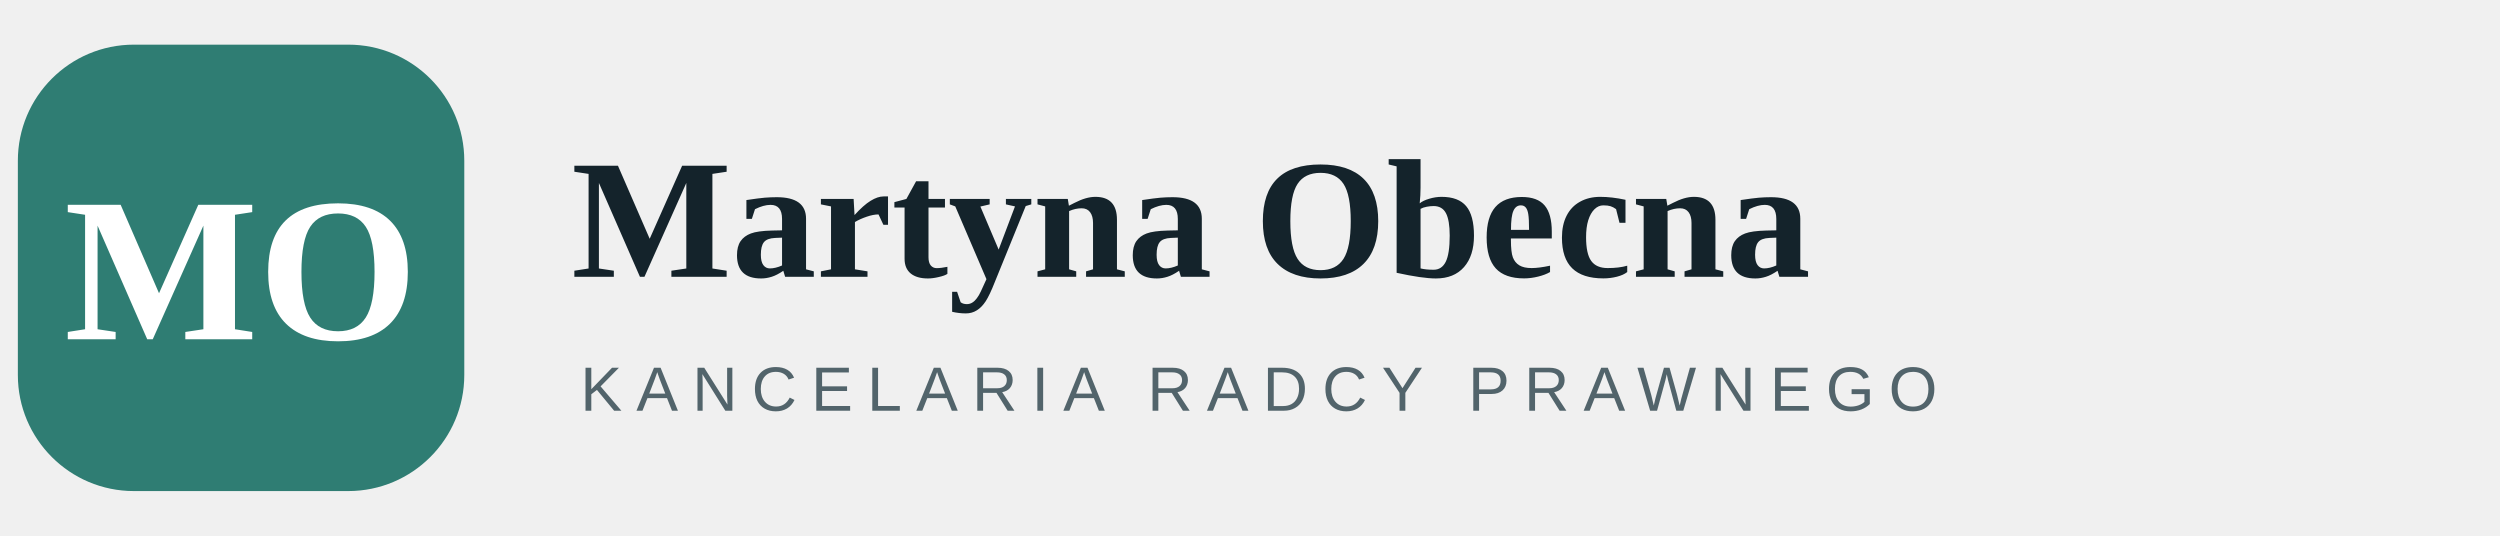
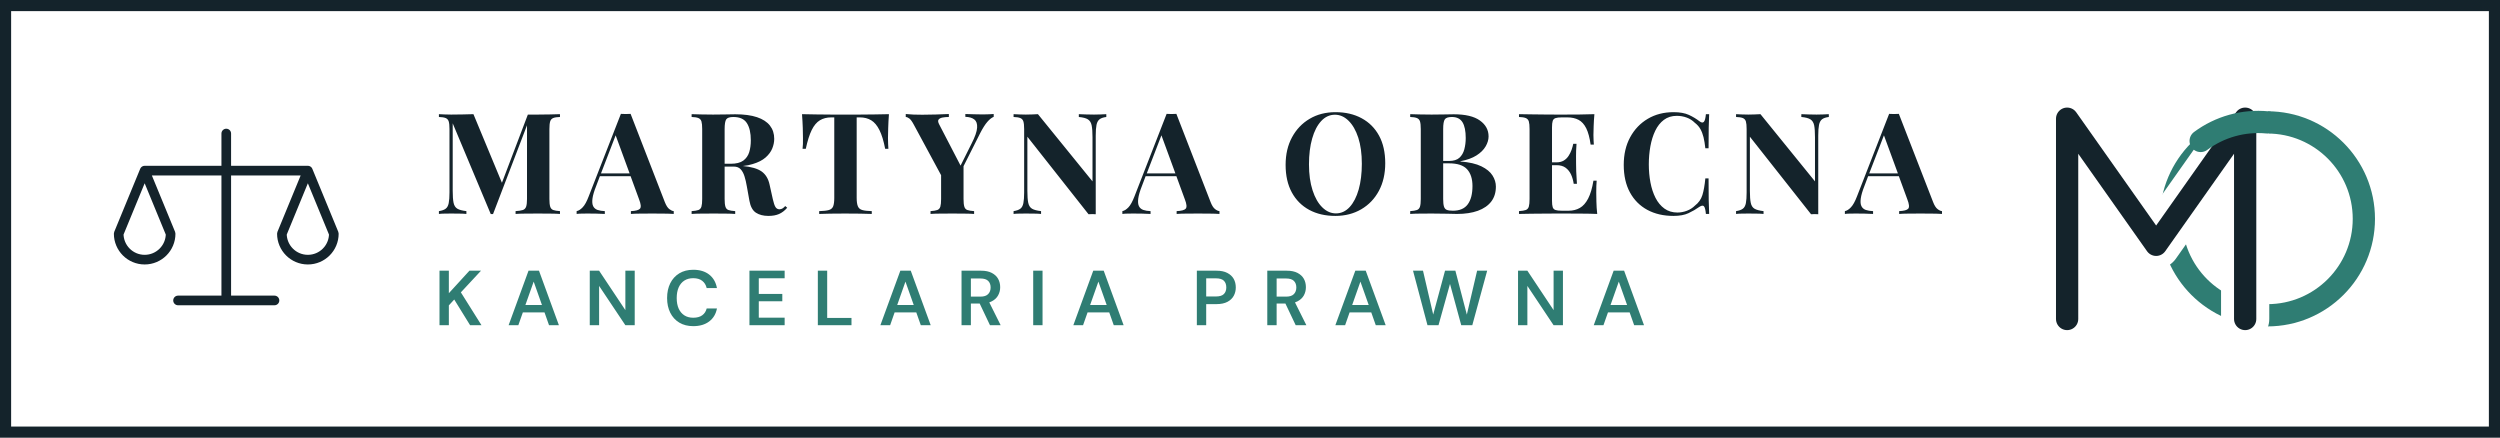
- <svg xmlns="http://www.w3.org/2000/svg" viewBox="0 0 560 120" role="img" aria-label="Martyna Obecna – Kancelaria Radcy Prawnego">
-   <rect x="4" y="10" width="100" height="100" rx="26" fill="#2F7D73" />
-   <text x="54" y="76" text-anchor="middle" font-family="Georgia, 'Times New Roman', serif" font-size="46" font-weight="700" fill="#ffffff">MO</text>
-   <text x="128" y="62" font-family="Georgia, 'Times New Roman', serif" font-size="38" font-weight="700" fill="#14232B">Martyna Obecna</text>
-   <text x="130" y="92" font-family="Arial, Helvetica, sans-serif" font-size="14" letter-spacing="3.2" fill="#52646B">KANCELARIA RADCY PRAWNEGO</text>
+ <svg xmlns="http://www.w3.org/2000/svg" viewBox="0 0 674 118" role="img" aria-label="Martyna Obecna – Kancelaria Prawna">
+   <rect x="1.5" y="1.5" width="671" height="115" fill="#ffffff" stroke="#14232B" stroke-width="3" />
+   <g transform="translate(29 28)">
+     <g fill="none" stroke="#14232B" stroke-width="2.6" stroke-linecap="round" stroke-linejoin="round">
+       <path d="M32 8v44M19 53h26M10 18h44M10 18l-7 17a7 7 0 0 0 14 0zM54 18l-7 17a7 7 0 0 0 14 0z" />
+     </g>
+   </g>
+   <path d="M150.97 30.78L150.97 31.54Q149.76 31.57 149.15 31.82Q148.54 32.07 148.33 32.73Q148.12 33.40 148.12 34.80L148.12 53.65Q148.12 55.02 148.33 55.70Q148.54 56.39 149.15 56.62Q149.76 56.84 150.97 56.92L150.97 57.68Q149.91 57.60 148.29 57.59Q146.68 57.57 145.01 57.57Q143.18 57.57 141.59 57.59Q139.99 57.60 139 57.68L139 56.92Q140.29 56.84 140.96 56.62Q141.62 56.39 141.85 55.70Q142.08 55.02 142.08 53.65L142.08 33.78L132.92 57.72L132.31 57.72L122.05 33.25L122.05 51.45Q122.05 53.54 122.28 54.66Q122.51 55.78 123.29 56.26Q124.07 56.73 125.74 56.92L125.74 57.68Q125.02 57.60 123.84 57.59Q122.66 57.57 121.64 57.57Q120.76 57.57 119.85 57.59Q118.94 57.60 118.33 57.68L118.33 56.92Q119.55 56.73 120.15 56.27Q120.76 55.82 120.97 54.77Q121.18 53.73 121.18 51.90L121.18 34.80Q121.18 33.40 120.97 32.73Q120.76 32.07 120.14 31.82Q119.51 31.57 118.33 31.54L118.33 30.78Q118.94 30.81 119.85 30.85Q120.76 30.89 121.64 30.89Q123.27 30.89 124.85 30.85Q126.42 30.81 127.64 30.78L135.32 49.28L142.31 30.89L145.01 30.89Q146.68 30.89 148.29 30.85Q149.91 30.81 150.97 30.78M170.01 30.70L179.24 54.49Q179.78 55.86 180.44 56.37Q181.11 56.88 181.64 56.92L181.64 57.68Q180.50 57.60 178.96 57.59Q177.42 57.57 175.86 57.57Q174.11 57.57 172.56 57.59Q171 57.60 170.09 57.68L170.09 56.92Q172.02 56.84 172.54 56.26Q173.05 55.67 172.29 53.73L170.01 47.50L161.73 47.50L160.74 50.12Q159.90 52.21 159.73 53.54Q159.56 54.87 159.92 55.59Q160.28 56.31 161.10 56.60Q161.92 56.88 163.06 56.92L163.06 57.68Q161.80 57.60 160.66 57.59Q159.52 57.57 158.34 57.57Q157.51 57.57 156.77 57.59Q156.03 57.60 155.46 57.68L155.46 56.92Q156.25 56.77 157.09 55.89Q157.93 55.02 158.72 52.93L167.39 30.70Q168 30.74 168.70 30.74Q169.40 30.74 170.01 30.70M162.03 46.74L169.74 46.74L165.98 36.48M186.46 31.54L186.46 30.78Q187.41 30.81 189.03 30.85Q190.64 30.89 192.24 30.89Q194.06 30.89 195.77 30.85Q197.48 30.81 198.21 30.81Q201.74 30.81 204.08 31.59Q206.41 32.37 207.57 33.85Q208.73 35.34 208.73 37.43Q208.73 38.72 208.20 40.03Q207.67 41.34 206.40 42.46Q205.12 43.58 202.92 44.23Q201.74 44.61 200.26 44.76Q203.68 45.06 205.35 46.24Q206.98 47.42 207.48 49.78L208.35 53.69Q208.69 55.21 209.07 55.82Q209.45 56.43 210.18 56.43Q210.67 56.39 210.99 56.18Q211.32 55.97 211.70 55.55L212.23 56.01Q211.20 57.19 210.02 57.70Q208.85 58.21 207.17 58.21Q205.12 58.21 203.79 57.34Q202.46 56.46 202.04 54.11L201.36 50.31Q201.09 48.71 200.71 47.52Q200.33 46.32 199.67 45.62Q199 44.91 197.83 44.91L195.36 44.91L195.36 53.65Q195.36 55.02 195.57 55.70Q195.77 56.39 196.38 56.62Q196.99 56.84 198.21 56.92L198.21 57.68Q197.18 57.60 195.62 57.59Q194.06 57.57 192.47 57.57Q190.64 57.57 189.03 57.59Q187.41 57.60 186.46 57.68L186.46 56.92Q187.68 56.84 188.29 56.62Q188.90 56.39 189.11 55.70Q189.31 55.02 189.31 53.65L189.31 34.80Q189.31 33.40 189.11 32.73Q188.90 32.07 188.27 31.82Q187.64 31.57 186.46 31.54M195.36 34.80L195.36 44.15L196.99 44.15Q199.23 44.15 200.39 43.30Q201.55 42.44 201.99 41.02Q202.42 39.59 202.42 37.84Q202.42 34.84 201.36 33.19Q200.30 31.54 197.71 31.54Q196.23 31.54 195.79 32.18Q195.36 32.83 195.36 34.80M239.66 30.78Q239.51 32.71 239.46 34.50Q239.40 36.29 239.40 37.24Q239.40 38.07 239.44 38.83Q239.47 39.59 239.51 40.12L238.64 40.12Q238.03 36.93 237.10 35.07Q236.17 33.21 234.88 32.43Q233.58 31.65 231.84 31.65L230.96 31.65L230.96 53.35Q230.96 54.87 231.29 55.63Q231.61 56.39 232.48 56.63Q233.36 56.88 235.03 56.92L235.03 57.68Q233.85 57.64 231.89 57.60Q229.94 57.57 227.81 57.57Q225.72 57.57 223.86 57.60Q221.99 57.64 220.85 57.68L220.85 56.92Q222.56 56.88 223.44 56.63Q224.31 56.39 224.62 55.63Q224.92 54.87 224.92 53.35L224.92 31.65L224.08 31.65Q222.34 31.65 221.04 32.43Q219.75 33.21 218.84 35.05Q217.93 36.89 217.24 40.12L216.37 40.12Q216.45 39.59 216.47 38.83Q216.48 38.07 216.48 37.24Q216.48 36.29 216.43 34.50Q216.37 32.71 216.22 30.78Q217.97 30.81 220.04 30.85Q222.11 30.89 224.20 30.89L231.76 30.89Q233.81 30.89 235.90 30.85Q237.99 30.81 239.66 30.78M267.90 30.74L267.90 31.50Q267.06 31.84 266.19 32.85Q265.31 33.85 264.25 35.91L259.77 44.80L259.77 53.65Q259.77 55.02 259.98 55.70Q260.18 56.39 260.79 56.62Q261.40 56.84 262.62 56.92L262.62 57.68Q261.59 57.60 259.98 57.59Q258.36 57.57 256.76 57.57Q254.98 57.57 253.38 57.59Q251.79 57.60 250.87 57.68L250.87 56.92Q252.09 56.84 252.70 56.62Q253.31 56.39 253.52 55.70Q253.72 55.02 253.72 53.65L253.72 47.23L246.39 33.66Q245.71 32.37 245.16 31.95Q244.60 31.54 244.19 31.54L244.19 30.74Q245.21 30.85 246.30 30.89Q247.38 30.93 248.67 30.93Q250.34 30.93 252.28 30.87Q254.22 30.81 255.81 30.74L255.81 31.54Q254.86 31.54 254.10 31.69Q253.34 31.84 253.04 32.24Q252.74 32.64 253.19 33.51L258.97 44.65L261.93 38.72Q263.34 35.98 263.43 34.42Q263.53 32.87 262.67 32.20Q261.82 31.54 260.26 31.50L260.26 30.74Q261.55 30.78 262.69 30.81Q263.83 30.85 265.01 30.85Q265.85 30.85 266.59 30.81Q267.33 30.78 267.90 30.74M298.26 30.78L298.26 31.54Q297.04 31.69 296.44 32.16Q295.83 32.64 295.62 33.66Q295.41 34.69 295.41 36.55L295.41 57.76Q294.95 57.72 294.48 57.72Q294 57.72 293.47 57.76L276.98 36.86L276.98 51.45Q276.98 53.54 277.21 54.66Q277.44 55.78 278.22 56.26Q278.99 56.73 280.67 56.92L280.67 57.68Q279.94 57.60 278.77 57.59Q277.59 57.57 276.56 57.57Q275.69 57.57 274.78 57.59Q273.86 57.60 273.26 57.68L273.26 56.92Q274.47 56.73 275.08 56.27Q275.69 55.82 275.90 54.77Q276.11 53.73 276.11 51.90L276.11 34.80Q276.11 33.40 275.90 32.73Q275.69 32.07 275.06 31.82Q274.43 31.57 273.26 31.54L273.26 30.78Q273.86 30.81 274.78 30.85Q275.69 30.89 276.56 30.89Q277.47 30.89 278.31 30.85Q279.15 30.81 279.83 30.78L294.54 48.90L294.54 37.01Q294.54 34.92 294.31 33.80Q294.08 32.68 293.30 32.18Q292.52 31.69 290.85 31.54L290.85 30.78Q291.57 30.81 292.75 30.85Q293.93 30.89 294.95 30.89Q295.87 30.89 296.76 30.85Q297.65 30.81 298.26 30.78M317.15 30.70L326.38 54.49Q326.91 55.86 327.58 56.37Q328.24 56.88 328.77 56.92L328.77 57.68Q327.63 57.60 326.10 57.59Q324.56 57.57 323 57.57Q321.25 57.57 319.69 57.59Q318.13 57.60 317.22 57.68L317.22 56.92Q319.16 56.84 319.67 56.26Q320.19 55.67 319.43 53.73L317.15 47.50L308.86 47.50L307.87 50.12Q307.04 52.21 306.87 53.54Q306.70 54.87 307.06 55.59Q307.42 56.31 308.24 56.60Q309.05 56.88 310.19 56.92L310.19 57.68Q308.94 57.60 307.80 57.59Q306.66 57.57 305.48 57.57Q304.64 57.57 303.90 57.59Q303.16 57.60 302.59 57.68L302.59 56.92Q303.39 56.77 304.23 55.89Q305.06 55.02 305.86 52.93L314.52 30.70Q315.13 30.74 315.84 30.74Q316.54 30.74 317.15 30.70M309.17 46.74L316.88 46.74L313.12 36.48M360.05 30.24Q364.08 30.24 367.10 31.88Q370.12 33.51 371.79 36.57Q373.46 39.63 373.46 44Q373.46 48.26 371.75 51.45Q370.04 54.64 366.98 56.43Q363.92 58.21 360.01 58.21Q355.98 58.21 352.96 56.58Q349.94 54.94 348.27 51.87Q346.60 48.79 346.60 44.46Q346.60 40.20 348.33 37.01Q350.05 33.82 353.08 32.03Q356.10 30.24 360.05 30.24M359.90 30.93Q357.77 30.93 356.19 32.64Q354.61 34.35 353.76 37.35Q352.90 40.35 352.90 44.30Q352.90 48.33 353.87 51.31Q354.84 54.30 356.50 55.91Q358.15 57.53 360.16 57.53Q362.29 57.53 363.87 55.82Q365.44 54.11 366.30 51.09Q367.15 48.07 367.15 44.15Q367.15 40.09 366.19 37.12Q365.22 34.16 363.56 32.54Q361.91 30.93 359.90 30.93M380.19 31.54L380.19 30.78Q381.18 30.81 382.77 30.85Q384.37 30.89 385.96 30.89Q387.79 30.89 389.50 30.85Q391.21 30.81 391.93 30.81Q396.64 30.81 398.98 32.49Q401.32 34.16 401.32 36.78Q401.32 38.11 400.52 39.48Q399.72 40.85 398.05 41.91Q396.38 42.97 393.72 43.47L393.72 43.54Q397.29 43.81 399.38 44.84Q401.47 45.86 402.38 47.31Q403.29 48.75 403.29 50.31Q403.29 52.70 402.04 54.34Q400.78 55.97 398.43 56.83Q396.07 57.68 392.80 57.68Q391.89 57.68 390.18 57.62Q388.47 57.57 386.04 57.57Q384.37 57.57 382.77 57.59Q381.18 57.60 380.19 57.68L380.19 56.92Q381.40 56.84 382.01 56.62Q382.62 56.39 382.83 55.70Q383.04 55.02 383.04 53.65L383.04 34.80Q383.04 33.40 382.83 32.73Q382.62 32.07 381.99 31.82Q381.37 31.57 380.19 31.54M390.68 44.04L389.08 44.04L389.08 53.65Q389.08 54.98 389.29 55.67Q389.50 56.35 390.05 56.58Q390.60 56.81 391.70 56.81Q394.44 56.81 395.71 55.08Q396.98 53.35 396.98 50.16Q396.98 47.23 395.52 45.63Q394.06 44.04 390.68 44.04M391.44 31.54Q389.95 31.54 389.52 32.18Q389.08 32.83 389.08 34.80L389.08 43.39L390.71 43.39Q392.50 43.39 393.45 42.54Q394.40 41.68 394.78 40.26Q395.16 38.83 395.16 37.20Q395.16 34.39 394.29 32.96Q393.41 31.54 391.44 31.54M429.85 30.78Q429.70 32.45 429.65 34.01Q429.59 35.56 429.59 36.40Q429.59 37.16 429.63 37.84Q429.66 38.53 429.70 38.98L428.83 38.98Q428.45 36.21 427.65 34.59Q426.85 32.98 425.58 32.31Q424.31 31.65 422.60 31.65L421.04 31.65Q419.94 31.65 419.37 31.84Q418.80 32.03 418.61 32.60Q418.42 33.17 418.42 34.35L418.42 43.77L419.63 43.77Q420.77 43.77 421.57 43.30Q422.37 42.82 422.88 42.04Q423.39 41.26 423.70 40.39Q424 39.52 424.15 38.76L425.03 38.76Q424.88 40.92 424.90 42.06Q424.91 43.20 424.91 44.15Q424.91 45.10 424.95 46.24Q424.99 47.38 425.14 49.55L424.27 49.55Q424.08 48.22 423.57 47.08Q423.05 45.94 422.10 45.23Q421.15 44.53 419.63 44.53L418.42 44.53L418.42 54.11Q418.42 55.29 418.61 55.86Q418.80 56.43 419.37 56.62Q419.94 56.81 421.04 56.81L422.90 56.81Q424.61 56.81 425.92 56.06Q427.23 55.32 428.16 53.54Q429.09 51.75 429.59 48.71L430.46 48.71Q430.35 49.93 430.35 51.90Q430.35 52.78 430.39 54.37Q430.42 55.97 430.61 57.68Q428.68 57.60 426.24 57.59Q423.81 57.57 421.91 57.57L419.48 57.57Q418 57.57 416.29 57.59Q414.58 57.60 412.83 57.62Q411.08 57.64 409.52 57.68L409.52 56.92Q410.74 56.84 411.35 56.62Q411.96 56.39 412.17 55.70Q412.37 55.02 412.37 53.65L412.37 34.80Q412.37 33.40 412.17 32.73Q411.96 32.07 411.33 31.82Q410.70 31.57 409.52 31.54L409.52 30.78Q411.08 30.81 412.83 30.83Q414.58 30.85 416.29 30.87Q418 30.89 419.48 30.89L421.91 30.89Q423.66 30.89 425.88 30.87Q428.11 30.85 429.85 30.78M451.21 30.24Q453.72 30.24 455.33 30.98Q456.95 31.73 458.20 32.71Q458.96 33.28 459.36 32.85Q459.76 32.41 459.91 30.78L460.79 30.78Q460.71 32.26 460.67 34.37Q460.63 36.48 460.63 39.97L459.76 39.97Q459.57 38.22 459.27 36.99Q458.96 35.75 458.43 34.80Q457.90 33.85 456.91 33.09Q455.96 32.14 454.71 31.69Q453.45 31.23 452.08 31.23Q450.03 31.23 448.59 32.31Q447.14 33.40 446.25 35.26Q445.36 37.12 444.94 39.46Q444.52 41.80 444.52 44.30Q444.52 46.85 444.96 49.19Q445.40 51.52 446.33 53.35Q447.26 55.17 448.74 56.24Q450.22 57.30 452.24 57.30Q453.49 57.30 454.76 56.83Q456.04 56.35 456.95 55.44Q458.43 54.30 458.96 52.61Q459.49 50.92 459.76 48.10L460.63 48.10Q460.63 51.71 460.67 53.94Q460.71 56.16 460.79 57.68L459.91 57.68Q459.76 56.05 459.40 55.63Q459.04 55.21 458.20 55.74Q456.80 56.73 455.22 57.47Q453.64 58.21 451.17 58.21Q447.14 58.21 444.12 56.58Q441.10 54.94 439.43 51.87Q437.76 48.79 437.76 44.46Q437.76 40.20 439.49 37.01Q441.22 33.82 444.24 32.03Q447.26 30.24 451.21 30.24M493.05 30.78L493.05 31.54Q491.83 31.69 491.22 32.16Q490.62 32.64 490.41 33.66Q490.20 34.69 490.20 36.55L490.20 57.76Q489.74 57.72 489.27 57.72Q488.79 57.72 488.26 57.76L471.77 36.86L471.77 51.45Q471.77 53.54 472 54.66Q472.22 55.78 473 56.26Q473.78 56.73 475.45 56.92L475.45 57.68Q474.73 57.60 473.55 57.59Q472.38 57.57 471.35 57.57Q470.48 57.57 469.56 57.59Q468.65 57.60 468.04 57.68L468.04 56.92Q469.26 56.73 469.87 56.27Q470.48 55.82 470.69 54.77Q470.89 53.73 470.89 51.90L470.89 34.80Q470.89 33.40 470.69 32.73Q470.48 32.07 469.85 31.82Q469.22 31.57 468.04 31.54L468.04 30.78Q468.65 30.81 469.56 30.85Q470.48 30.89 471.35 30.89Q472.26 30.89 473.10 30.85Q473.93 30.81 474.62 30.78L489.32 48.90L489.32 37.01Q489.32 34.92 489.10 33.80Q488.87 32.68 488.09 32.18Q487.31 31.69 485.64 31.54L485.64 30.78Q486.36 30.81 487.54 30.85Q488.72 30.89 489.74 30.89Q490.65 30.89 491.55 30.85Q492.44 30.81 493.05 30.78M511.93 30.70L521.17 54.49Q521.70 55.86 522.37 56.37Q523.03 56.88 523.56 56.92L523.56 57.68Q522.42 57.60 520.88 57.59Q519.34 57.57 517.79 57.57Q516.04 57.57 514.48 57.59Q512.92 57.60 512.01 57.68L512.01 56.92Q513.95 56.84 514.46 56.26Q514.97 55.67 514.21 53.73L511.93 47.50L503.65 47.50L502.66 50.12Q501.83 52.21 501.66 53.54Q501.48 54.87 501.85 55.59Q502.21 56.31 503.02 56.60Q503.84 56.88 504.98 56.92L504.98 57.68Q503.73 57.60 502.59 57.59Q501.45 57.57 500.27 57.57Q499.43 57.57 498.69 57.59Q497.95 57.60 497.38 57.68L497.38 56.92Q498.18 56.77 499.01 55.89Q499.85 55.02 500.65 52.93L509.31 30.70Q509.92 30.74 510.62 30.74Q511.33 30.74 511.93 30.70M503.95 46.74L511.67 46.74L507.91 36.48" fill="#14232B" />
+   <path d="M121.01 87.68L118.49 87.68L118.49 72.98L121.01 72.98L121.01 79.05L126.56 72.98L129.68 72.98L124.25 78.82L129.81 87.68L126.74 87.68L122.46 80.75L121.01 82.33M139.74 87.68L137.12 87.68L142.49 72.98L145.31 72.98L150.68 87.68L148.02 87.68L146.80 84.22L140.96 84.22L139.74 87.68M141.65 82.22L146.11 82.22L143.88 75.92M161.52 87.68L159 87.68L159 72.98L161.52 72.98L168.60 83.61L168.60 72.98L171.12 72.98L171.12 87.68L168.60 87.68L161.52 77.08M186.91 87.93Q184.72 87.93 183.14 86.98Q181.55 86.02 180.70 84.31Q179.85 82.60 179.85 80.35Q179.85 78.08 180.70 76.37Q181.55 74.66 183.14 73.69Q184.72 72.73 186.91 72.73Q189.53 72.73 191.19 74.02Q192.85 75.31 193.29 77.66L190.52 77.66Q190.23 76.42 189.32 75.71Q188.42 75 186.89 75Q185.50 75 184.50 75.64Q183.51 76.28 182.97 77.48Q182.44 78.69 182.44 80.35Q182.44 82.01 182.97 83.20Q183.51 84.38 184.50 85.02Q185.50 85.66 186.89 85.66Q188.42 85.66 189.32 85Q190.23 84.34 190.52 83.17L193.29 83.17Q192.87 85.39 191.20 86.66Q189.53 87.93 186.91 87.93M211.54 87.68L202.05 87.68L202.05 72.98L211.54 72.98L211.54 75.02L204.57 75.02L204.57 79.24L210.91 79.24L210.91 81.23L204.57 81.23L204.57 85.64L211.54 85.64M229.56 87.68L220.49 87.68L220.49 72.98L223.01 72.98L223.01 85.71L229.56 85.71M239.98 87.68L237.35 87.68L242.73 72.98L245.54 72.98L250.92 87.68L248.25 87.68L247.03 84.22L241.19 84.22L239.98 87.68M241.89 82.22L246.34 82.22L244.11 75.92M261.75 87.68L259.23 87.68L259.23 72.98L264.50 72.98Q266.25 72.98 267.39 73.58Q268.54 74.18 269.09 75.17Q269.65 76.17 269.65 77.43Q269.65 78.61 269.10 79.62Q268.56 80.62 267.40 81.23Q267.09 81.40 266.71 81.53L269.78 87.68L266.90 87.68L264.13 81.84L261.75 81.84L261.75 87.68M261.75 75.08L261.75 79.97L264.34 79.97Q265.74 79.97 266.40 79.29Q267.07 78.61 267.07 77.50Q267.07 76.40 266.42 75.74Q265.76 75.08 264.34 75.08M281.07 87.68L278.55 87.68L278.55 72.98L281.07 72.98M291.99 87.68L289.37 87.68L294.74 72.98L297.56 72.98L302.93 87.68L300.27 87.68L299.05 84.22L293.21 84.22L291.99 87.68M293.90 82.22L298.36 82.22L296.13 75.92M325.19 87.68L322.67 87.68L322.67 72.98L327.97 72.98Q329.73 72.98 330.88 73.58Q332.04 74.18 332.61 75.19Q333.17 76.19 333.17 77.50Q333.17 78.71 332.63 79.73Q332.08 80.75 330.93 81.37Q329.77 81.99 327.97 81.99L325.19 81.99L325.19 87.68M325.19 75.04L325.19 79.93L327.82 79.93Q329.31 79.93 329.96 79.27Q330.61 78.61 330.61 77.50Q330.61 76.34 329.96 75.69Q329.31 75.04 327.82 75.04M344.18 87.68L341.66 87.68L341.66 72.98L346.93 72.98Q348.67 72.98 349.82 73.58Q350.96 74.18 351.52 75.17Q352.07 76.17 352.07 77.43Q352.07 78.61 351.53 79.62Q350.98 80.62 349.83 81.23Q349.51 81.40 349.13 81.53L352.20 87.68L349.32 87.68L346.55 81.84L344.18 81.84L344.18 87.68M344.18 75.08L344.18 79.97L346.76 79.97Q348.17 79.97 348.83 79.29Q349.49 78.61 349.49 77.50Q349.49 76.40 348.84 75.74Q348.19 75.08 346.76 75.08M362.64 87.68L360.01 87.68L365.39 72.98L368.20 72.98L373.58 87.68L370.91 87.68L369.69 84.22L363.85 84.22L362.64 87.68M364.55 82.22L369 82.22L366.77 75.92M387.82 87.68L384.85 87.68L380.95 72.98L383.64 72.98L386.39 84.80L389.58 72.98L392.37 72.98L395.46 84.82L398.23 72.98L400.94 72.98L396.93 87.68L393.95 87.68L390.92 76.55M411.78 87.68L409.26 87.68L409.26 72.98L411.78 72.98L418.85 83.61L418.85 72.98L421.37 72.98L421.37 87.68L418.85 87.68L411.78 77.08M432.29 87.68L429.67 87.68L435.04 72.98L437.86 72.98L443.23 87.68L440.57 87.68L439.35 84.22L433.51 84.22L432.29 87.68M434.20 82.22L438.66 82.22L436.43 75.92" fill="#2F7D73" />
+   <g transform="translate(549.296 20)">
+     <g fill="none" stroke-linecap="round" stroke-linejoin="round">
+       <circle cx="62" cy="39" r="26" stroke="#2F7D73" stroke-width="6" />
+       <path d="M8 66V12L32 46L56 12V66" stroke="#ffffff" stroke-width="13" />
+       <path d="M8 66V12L32 46L56 12V66" stroke="#14232B" stroke-width="6" />
+       <path d="M44 18A26 26 0 0 1 62 13" stroke="#2F7D73" stroke-width="6" />
+     </g>
+   </g>
</svg>
